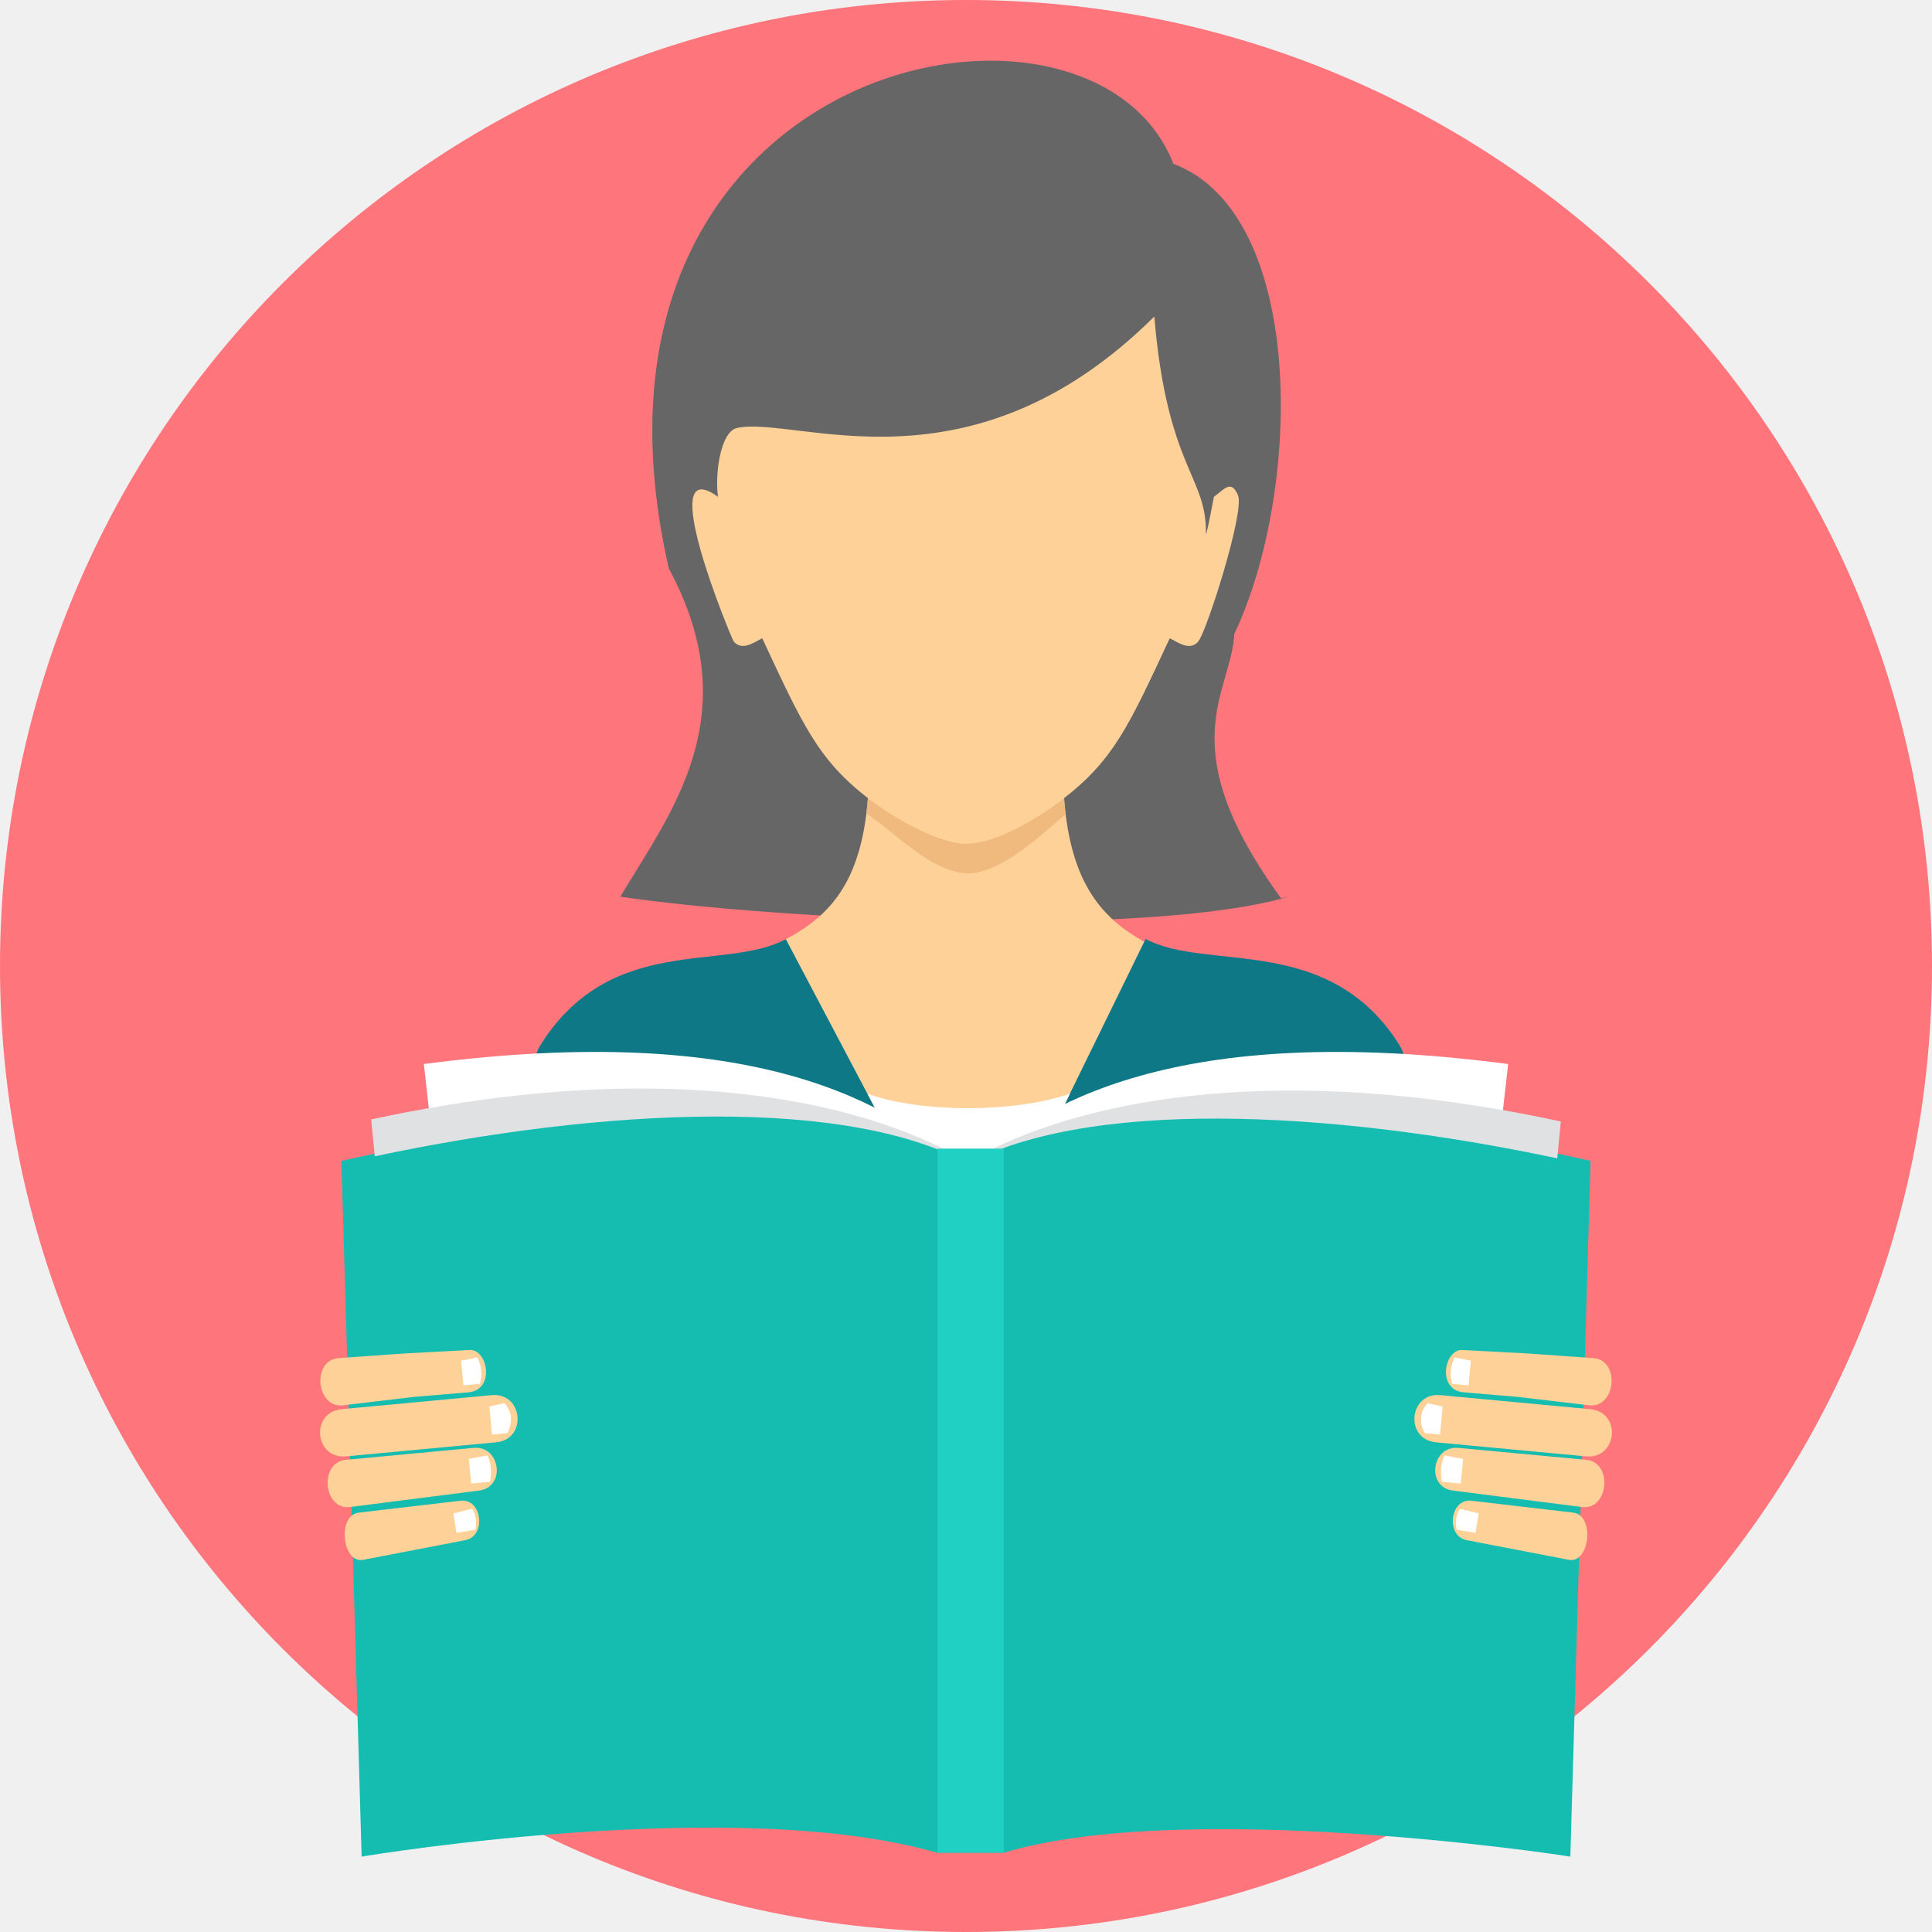
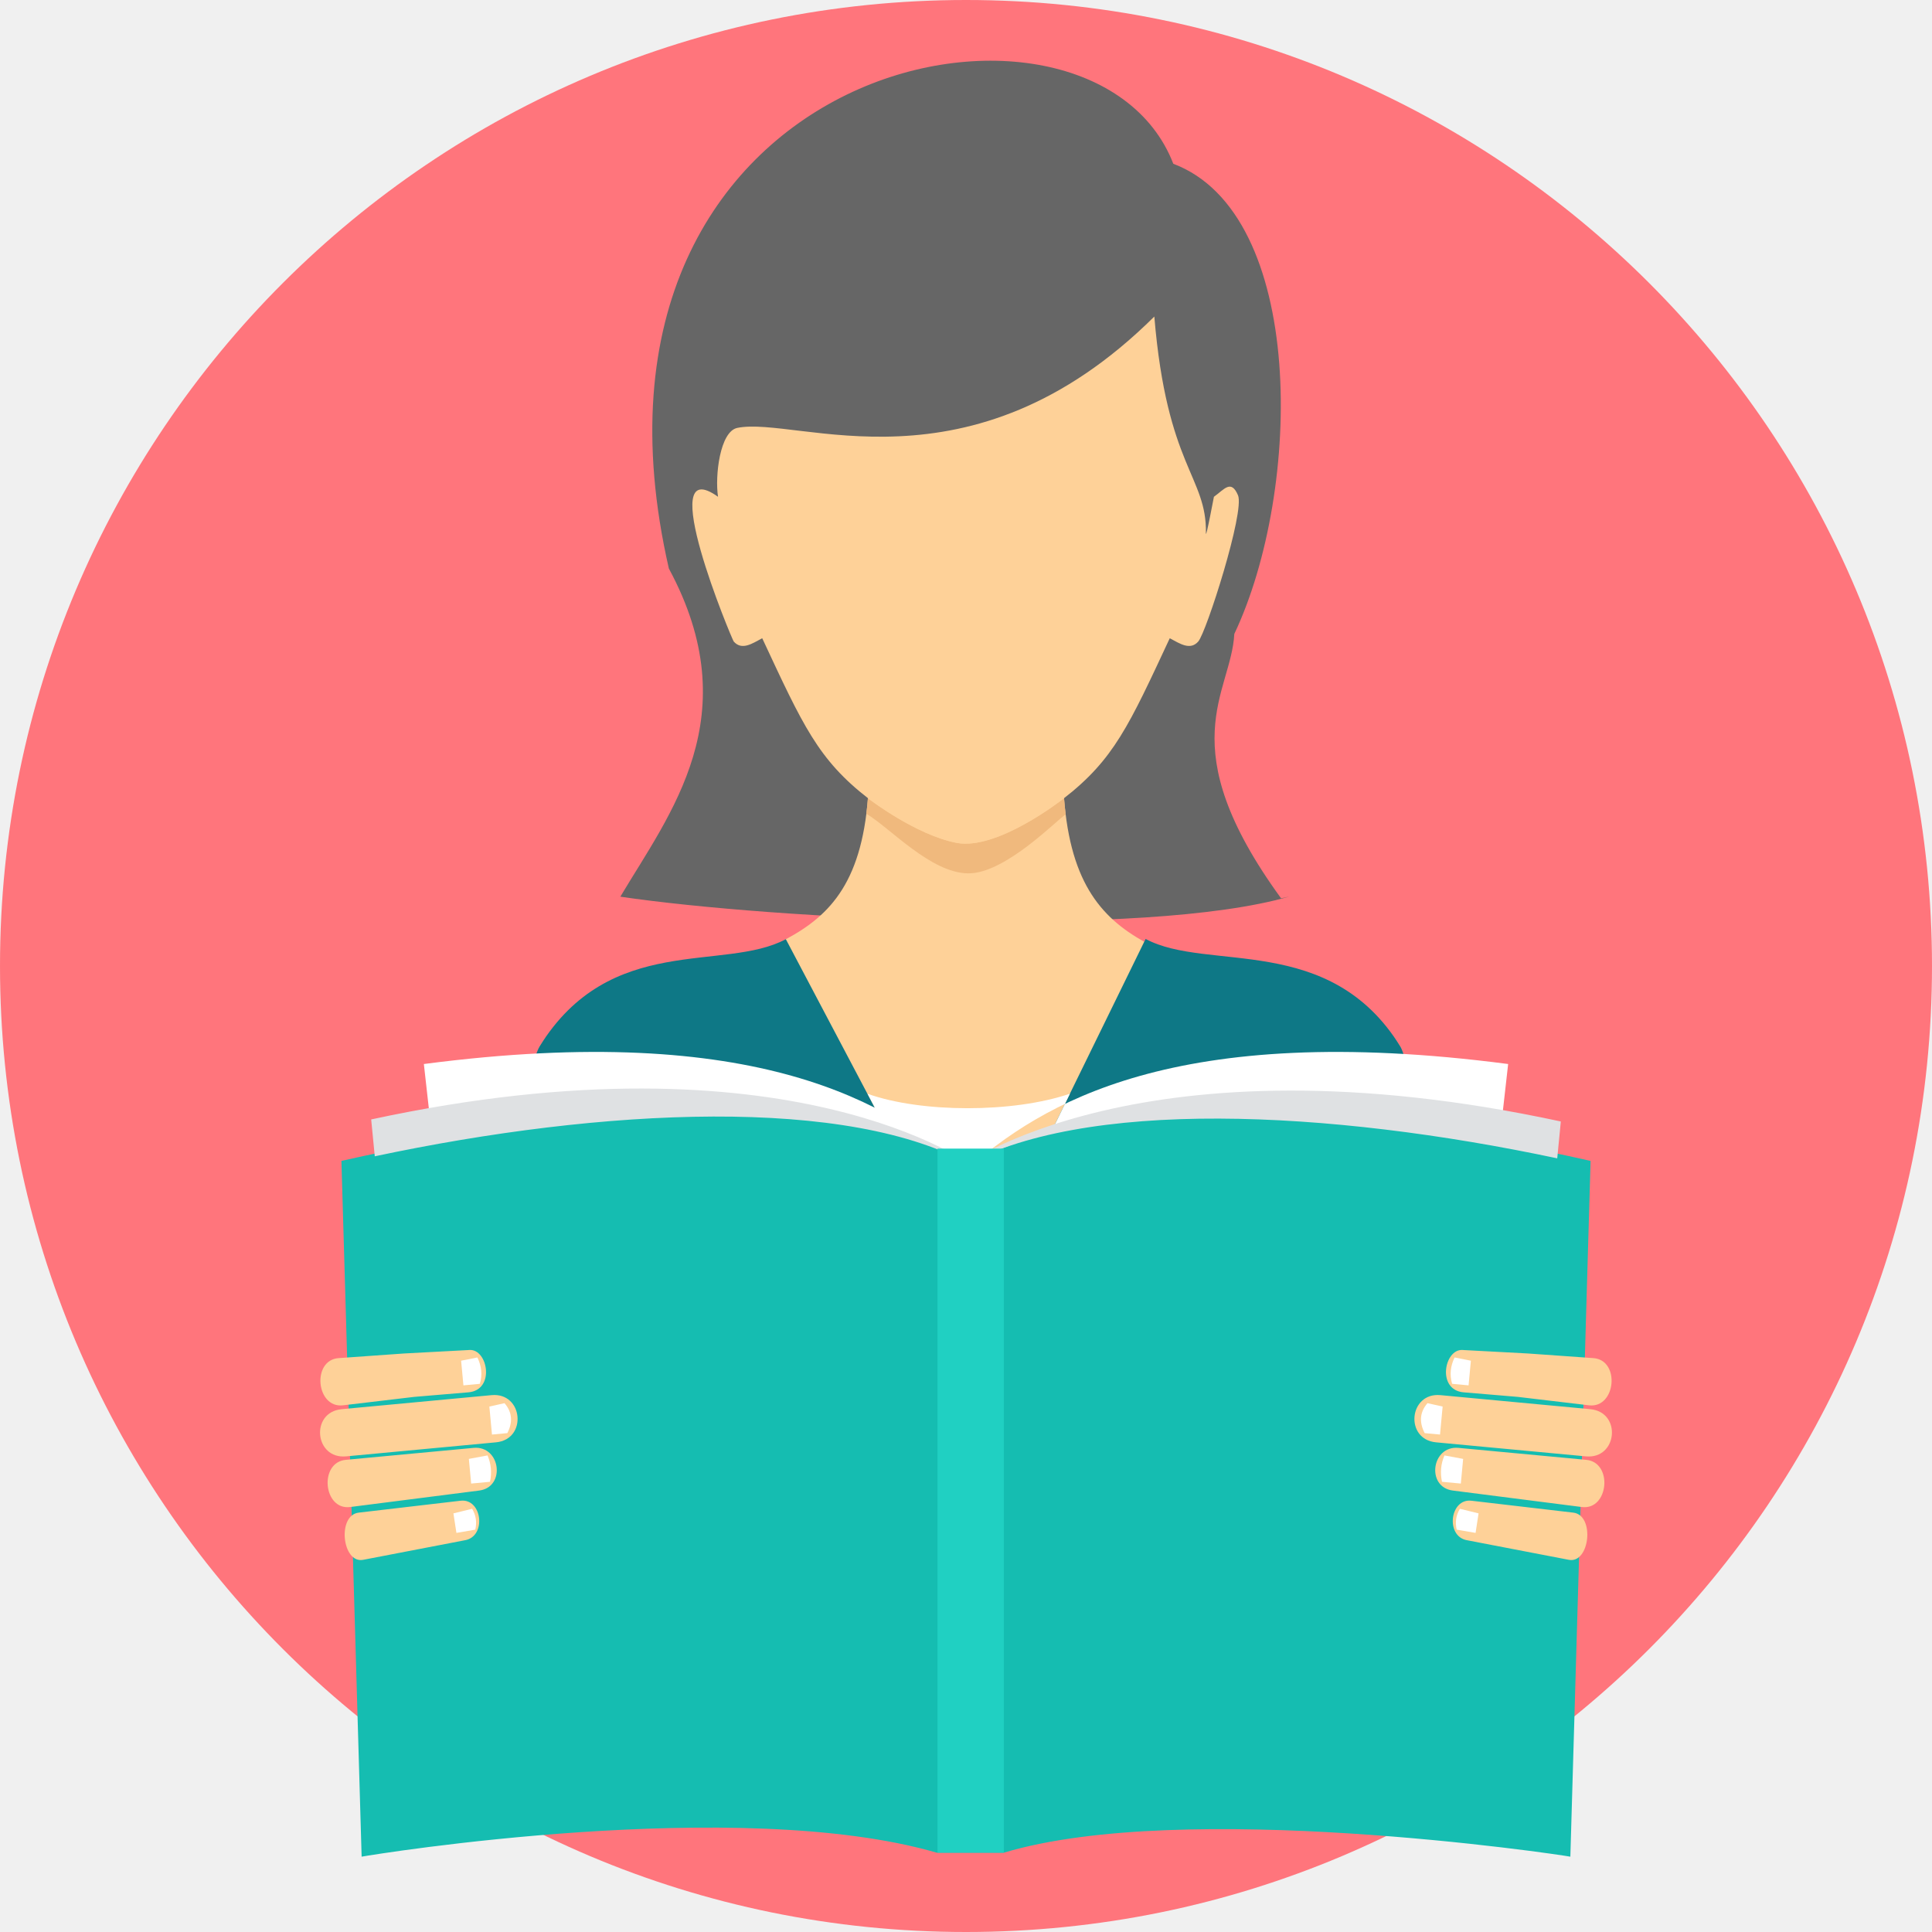
- <svg xmlns="http://www.w3.org/2000/svg" version="1.1" id="Layer_1" x="0px" y="0px" viewBox="0 0 512 512" style="enable-background:new 0 0 512 512;" xml:space="preserve">
-   <path style="fill:#FF757C;" d="M255.999,0c141.388,0,256,114.614,256,256s-114.612,256-256,256C114.615,512,0.001,397.386,0.001,256  S114.615,0,255.999,0z" />
-   <path style="fill:#666666;" d="M164.396,237.631c13.181-22.154,33.952-47.869,12.859-86.966  C146.202,14.898,289.303-12.629,310.939,43.402c35.209,13.275,34.27,86.359,16.164,124.602c-0.807,15.736-17.169,29.461,12.4,70.063  l2.128-0.465l-0.002,0.002C303.269,248.722,204.948,243.604,164.396,237.631z" />
-   <path style="fill:#FED198;" d="M230.178,209.017c-1.318,24.315-9.948,33.494-21.914,39.886c-6.088,5.378-51.9,6.82-65.296,28.445  c-2.794,4.511-4.224,51.979-11.948,73.937c55.996,36.673,193.962,36.673,249.959,0c-7.726-21.958-7.064-69.422-9.858-73.933  c-14.142-22.84-62.287-23.105-67.887-27.772c-11.703-6.551-20.11-16.184-21.413-40.563c0,0-17.491,13.569-28.365,11.481  C242.578,218.412,230.178,209.017,230.178,209.017z" />
-   <path style="fill:#F0B97D;" d="M229.594,215.654c6.374,3.792,17.004,15.661,26.952,15.796c9.913,0.134,23.874-14.523,25.867-15.604  c-0.172-1.382-0.315-2.822-0.43-4.319l-0.163,0.128l-0.009,0.007l-0.007,0.002c-0.534,0.419-17.645,13.787-28.352,11.692  c-10.548-2.064-22.529-11.13-23.241-11.677l-0.203-0.154C229.898,212.953,229.757,214.331,229.594,215.654z" />
-   <path style="fill:#FED198;" d="M201.996,169.14c10.79,23.107,14.781,32.129,28.182,42.516c0,0,12.4,9.573,23.277,11.703  c10.874,2.125,28.365-11.703,28.365-11.703c13.403-10.387,17.39-19.409,28.18-42.516c2.646,1.409,5.411,3.32,7.556,0.858  c2.148-2.463,12.367-34.429,10.528-38.741c-1.839-4.315-3.634-1.563-6.372,0.39c0.143-0.93-2.165,11.551-2.132,9.655  c0.258-15.09-10.347-17.487-13.672-57.412c-48.906,48.522-94.592,26.253-110.509,29.505c-4.61,0.939-5.966,12.751-5.115,18.254  c-17.264-12.321,3.715,37.848,4.154,38.349c2.15,2.463,4.912,0.551,7.556-0.858H201.996z" />
-   <path style="fill:#0E7886;" d="M208.257,248.894c-16.437,8.782-46.535-1.83-65.29,28.453c-2.787,4.507-13.48,51.979-21.208,73.937  c55.994,43.175,212.481,43.427,268.479,0c-7.726-21.958-16.327-69.428-19.118-73.935c-18.799-30.367-51.062-19.687-67.521-28.522  l-45.885,93.794l-49.459-93.728H208.257z" />
-   <g>
-     <path style="fill:#FFFFFF;" d="M229.911,289.864c14.276,5.089,38.563,5.12,53.626-0.02l-25.821,52.782L229.911,289.864z" />
-     <path style="fill:#FFFFFF;" d="M112.327,281.977c88.599-11.582,123.862,10.649,143.674,28.154   c-29.446-16.953-85.965-15.833-141.185-5.966L112.327,281.977z" />
-     <path style="fill:#FFFFFF;" d="M399.675,281.977c-88.599-11.582-123.859,10.647-143.674,28.151   c35.134-20.229,101.156-12.971,141.136-5.651L399.675,281.977z" />
+ <svg xmlns="http://www.w3.org/2000/svg" viewBox="0 0 512 512" enable-background="new 0 0 512 512">
+   <path d="M255.999 0c141.388 0 256 114.614 256 256s-114.612 256-256 256c-141.384 0-255.998-114.614-255.998-256s114.614-256 255.998-256z" fill="#FF757C" />
+   <path d="M164.396 237.631c13.181-22.154 33.952-47.869 12.859-86.966-31.053-135.767 112.048-163.294 133.684-107.263 35.209 13.275 34.27 86.359 16.164 124.602-.807 15.736-17.169 29.461 12.4 70.063l2.128-.465-.002.002c-38.36 11.118-136.681 6-177.233.027z" fill="#666" />
+   <path d="M230.178 209.017c-1.318 24.315-9.948 33.494-21.914 39.886-6.088 5.378-51.9 6.82-65.296 28.445-2.794 4.511-4.224 51.979-11.948 73.937 55.996 36.673 193.962 36.673 249.959 0-7.726-21.958-7.064-69.422-9.858-73.933-14.142-22.84-62.287-23.105-67.887-27.772-11.703-6.551-20.11-16.184-21.413-40.563 0 0-17.491 13.569-28.365 11.481-10.878-2.086-23.278-11.481-23.278-11.481z" fill="#FED198" />
+   <path d="M229.594 215.654c6.374 3.792 17.004 15.661 26.952 15.796 9.913.134 23.874-14.523 25.867-15.604-.172-1.382-.315-2.822-.43-4.319l-.163.128-.009.007-.007.002c-.534.419-17.645 13.787-28.352 11.692-10.548-2.064-22.529-11.13-23.241-11.677l-.203-.154c-.11 1.428-.251 2.806-.414 4.129z" fill="#F0B97D" />
+   <path d="M201.996 169.14c10.79 23.107 14.781 32.129 28.182 42.516 0 0 12.4 9.573 23.277 11.703 10.874 2.125 28.365-11.703 28.365-11.703 13.403-10.387 17.39-19.409 28.18-42.516 2.646 1.409 5.411 3.32 7.556.858 2.148-2.463 12.367-34.429 10.528-38.741-1.839-4.315-3.634-1.563-6.372.39.143-.93-2.165 11.551-2.132 9.655.258-15.09-10.347-17.487-13.672-57.412-48.906 48.522-94.592 26.253-110.509 29.505-4.61.939-5.966 12.751-5.115 18.254-17.264-12.321 3.715 37.848 4.154 38.349 2.15 2.463 4.912.551 7.556-.858h.002z" fill="#FED198" />
+   <path d="M208.257 248.894c-16.437 8.782-46.535-1.83-65.29 28.453-2.787 4.507-13.48 51.979-21.208 73.937 55.994 43.175 212.481 43.427 268.479 0-7.726-21.958-16.327-69.428-19.118-73.935-18.799-30.367-51.062-19.687-67.521-28.522l-45.885 93.794-49.459-93.728h.002z" fill="#0E7886" />
+   <g fill="#fff">
+     <path d="M229.911 289.864c14.276 5.089 38.563 5.12 53.626-.02l-25.821 52.782-27.805-52.762zM112.327 281.977c88.599-11.582 123.862 10.649 143.674 28.154-29.446-16.953-85.965-15.833-141.185-5.966l-2.489-22.188zM399.675 281.977c-88.599-11.582-123.859 10.647-143.674 28.151 35.134-20.229 101.156-12.971 141.136-5.651l2.538-22.5z" />
  </g>
-   <path style="fill:#15BDB1;" d="M90.479,307.655c62.479-14.237,132.496-18.732,166.472,0.829  c33.977-19.561,102.089-15.066,164.57-0.829c-3.578,122.916-0.593,20.326-5.36,184.384c-3.66-0.69-102.406-15.377-150.139-1.054  c-7.948-0.004-9.79-0.004-17.771,0c-52.405-15.242-148.977,0.408-152.416,1.054C90.913,322.648,94.172,435.002,90.479,307.655z" />
-   <g>
-     <path style="fill:#DFE1E3;" d="M98.368,296.664l0.95,9.767c60.355-12.812,125.921-16.137,158.451,2.593l0.002-0.002   c-0.115-0.088-48.306-36.323-159.401-12.36L98.368,296.664z" />
-     <path style="fill:#DFE1E3;" d="M413.634,297.206l-0.95,9.767c-60.355-12.812-125.923-16.137-158.451,2.593l-0.002-0.002   c0.115-0.086,48.306-36.323,159.404-12.36V297.206z" />
+   <path d="M90.479 307.655c62.479-14.237 132.496-18.732 166.472.829 33.977-19.561 102.089-15.066 164.57-.829-3.578 122.916-.593 20.326-5.36 184.384-3.66-.69-102.406-15.377-150.139-1.054-7.948-.004-9.79-.004-17.771 0-52.405-15.242-148.977.408-152.416 1.054-4.922-169.391-1.663-57.037-5.356-184.384z" fill="#15BDB1" />
+   <g fill="#DFE1E3">
+     <path d="M98.368 296.664l.95 9.767c60.355-12.812 125.921-16.137 158.451 2.593l.002-.002c-.115-.088-48.306-36.323-159.401-12.36l-.002.002zM413.634 297.206l-.95 9.767c-60.355-12.812-125.923-16.137-158.451 2.593l-.002-.002c.115-.086 48.306-36.323 159.404-12.36v.002z" />
  </g>
-   <path style="fill:#FED198;" d="M124.454,357.76l-17.403,0.93l-17.321,1.226c-7.17,0.512-5.973,13.353,1.171,12.506l18.882-2.236  l14.338-1.206C131.291,368.374,129.269,357.5,124.454,357.76z M122.061,397.708L122.061,397.708l-26.992,3.155  c-5.79,0.672-4.394,13.571,1.171,12.504l27.073-5.208C128.971,407.069,127.774,397.039,122.061,397.708z M125.492,383.705  L125.492,383.705c7.161-0.67,8.623,10.394,1.486,11.306l-34.173,4.366c-7.135,0.913-8.33-11.833-1.171-12.504L125.492,383.705z   M130.263,369.728L130.263,369.728c8.385-0.785,9.556,11.719,1.171,12.504l-39.714,3.72c-8.383,0.785-9.551-11.719-1.171-12.504  L130.263,369.728z" />
-   <g>
-     <path style="fill:#FFFFFF;" d="M122.2,360.602l0.611,6.535l4.357-0.41c0.734-2.447,0.423-4.758-0.655-6.989l-4.315,0.862   L122.2,360.602z" />
-     <path style="fill:#FFFFFF;" d="M129.686,372.751l0.692,7.422l4.07-0.381c1.44-2.805,1.376-5.468-0.743-7.937l-4.022,0.895   L129.686,372.751z" />
-     <path style="fill:#FFFFFF;" d="M124.253,386.624l0.611,6.533l4.99-0.467c0.518-2.397,0.32-4.727-0.655-6.987L124.253,386.624z" />
-     <path style="fill:#FFFFFF;" d="M120.163,401.063l0.794,5.17l5.003-0.858c0.454-1.969,0.192-3.817-0.849-5.532l-4.948,1.217V401.063   z" />
+   <path d="M124.454 357.76l-17.403.93-17.321 1.226c-7.17.512-5.973 13.353 1.171 12.506l18.882-2.236 14.338-1.206c7.17-.606 5.148-11.48.333-11.22zm-2.393 39.948l-26.992 3.155c-5.79.672-4.394 13.571 1.171 12.504l27.073-5.208c5.658-1.09 4.461-11.12-1.252-10.451zm3.431-14.003c7.161-.67 8.623 10.394 1.486 11.306l-34.173 4.366c-7.135.913-8.33-11.833-1.171-12.504l33.858-3.168zm4.771-13.977c8.385-.785 9.556 11.719 1.171 12.504l-39.714 3.72c-8.383.785-9.551-11.719-1.171-12.504l39.714-3.72z" fill="#FED198" />
+   <g fill="#fff">
+     <path d="M122.2 360.602l.611 6.535 4.357-.41c.734-2.447.423-4.758-.655-6.989l-4.315.862.002.002zM129.686 372.751l.692 7.422 4.07-.381c1.44-2.805 1.376-5.468-.743-7.937l-4.022.895.003.001zM124.253 386.624l.611 6.533 4.99-.467c.518-2.397.32-4.727-.655-6.987l-4.946.921zM120.163 401.063l.794 5.17 5.003-.858c.454-1.969.192-3.817-.849-5.532l-4.948 1.217v.003z" />
  </g>
-   <path style="fill:#FED198;" d="M387.547,357.76l17.403,0.93l17.321,1.226c7.17,0.512,5.973,13.353-1.171,12.506l-18.882-2.236  l-14.338-1.206C380.709,368.374,382.731,357.5,387.547,357.76z M389.939,397.708L389.939,397.708l26.992,3.155  c5.79,0.672,4.394,13.571-1.171,12.504l-27.073-5.208C383.031,407.069,384.226,397.039,389.939,397.708z M386.508,383.705  L386.508,383.705c-7.161-0.67-8.623,10.394-1.486,11.306l34.173,4.366c7.135,0.913,8.33-11.833,1.171-12.504L386.508,383.705z   M381.737,369.728L381.737,369.728c-8.385-0.785-9.556,11.719-1.171,12.504l39.714,3.72c8.383,0.785,9.551-11.719,1.171-12.504  L381.737,369.728z" />
-   <g>
-     <path style="fill:#FFFFFF;" d="M389.8,360.602l-0.611,6.535l-4.359-0.41c-0.734-2.447-0.423-4.758,0.655-6.989l4.315,0.862V360.602   z" />
-     <path style="fill:#FFFFFF;" d="M382.312,372.751l-0.692,7.422l-4.07-0.381c-1.44-2.805-1.376-5.468,0.743-7.937l4.022,0.895   L382.312,372.751z" />
-     <path style="fill:#FFFFFF;" d="M387.747,386.624l-0.611,6.533l-4.99-0.467c-0.518-2.397-0.32-4.727,0.655-6.987L387.747,386.624z" />
-     <path style="fill:#FFFFFF;" d="M391.837,401.063l-0.794,5.17l-5.003-0.858c-0.454-1.969-0.192-3.817,0.849-5.532l4.948,1.217   V401.063z" />
+   <path d="M387.547 357.76l17.403.93 17.321 1.226c7.17.512 5.973 13.353-1.171 12.506l-18.882-2.236-14.338-1.206c-7.171-.606-5.149-11.48-.333-11.22zm2.392 39.948l26.992 3.155c5.79.672 4.394 13.571-1.171 12.504l-27.073-5.208c-5.656-1.09-4.461-11.12 1.252-10.451zm-3.431-14.003c-7.161-.67-8.623 10.394-1.486 11.306l34.173 4.366c7.135.913 8.33-11.833 1.171-12.504l-33.858-3.168zm-4.771-13.977c-8.385-.785-9.556 11.719-1.171 12.504l39.714 3.72c8.383.785 9.551-11.719 1.171-12.504l-39.714-3.72z" fill="#FED198" />
+   <g fill="#fff">
+     <path d="M389.8 360.602l-.611 6.535-4.359-.41c-.734-2.447-.423-4.758.655-6.989l4.315.862v.002zM382.312 372.751l-.692 7.422-4.07-.381c-1.44-2.805-1.376-5.468.743-7.937l4.022.895-.003.001zM387.747 386.624l-.611 6.533-4.99-.467c-.518-2.397-.32-4.727.655-6.987l4.946.921zM391.837 401.063l-.794 5.17-5.003-.858c-.454-1.969-.192-3.817.849-5.532l4.948 1.217v.003z" />
  </g>
-   <path style="fill:#20D0C2;" d="M248.45,304.392h17.573v186.589H248.45V304.392z" />
-   <g>
- </g>
-   <g>
- </g>
-   <g>
- </g>
-   <g>
- </g>
-   <g>
- </g>
-   <g>
- </g>
-   <g>
- </g>
-   <g>
- </g>
-   <g>
- </g>
-   <g>
- </g>
-   <g>
- </g>
-   <g>
- </g>
-   <g>
- </g>
-   <g>
- </g>
-   <g>
- </g>
+   <path d="M248.45 304.392h17.573v186.589h-17.573v-186.589z" fill="#20D0C2" />
</svg>
